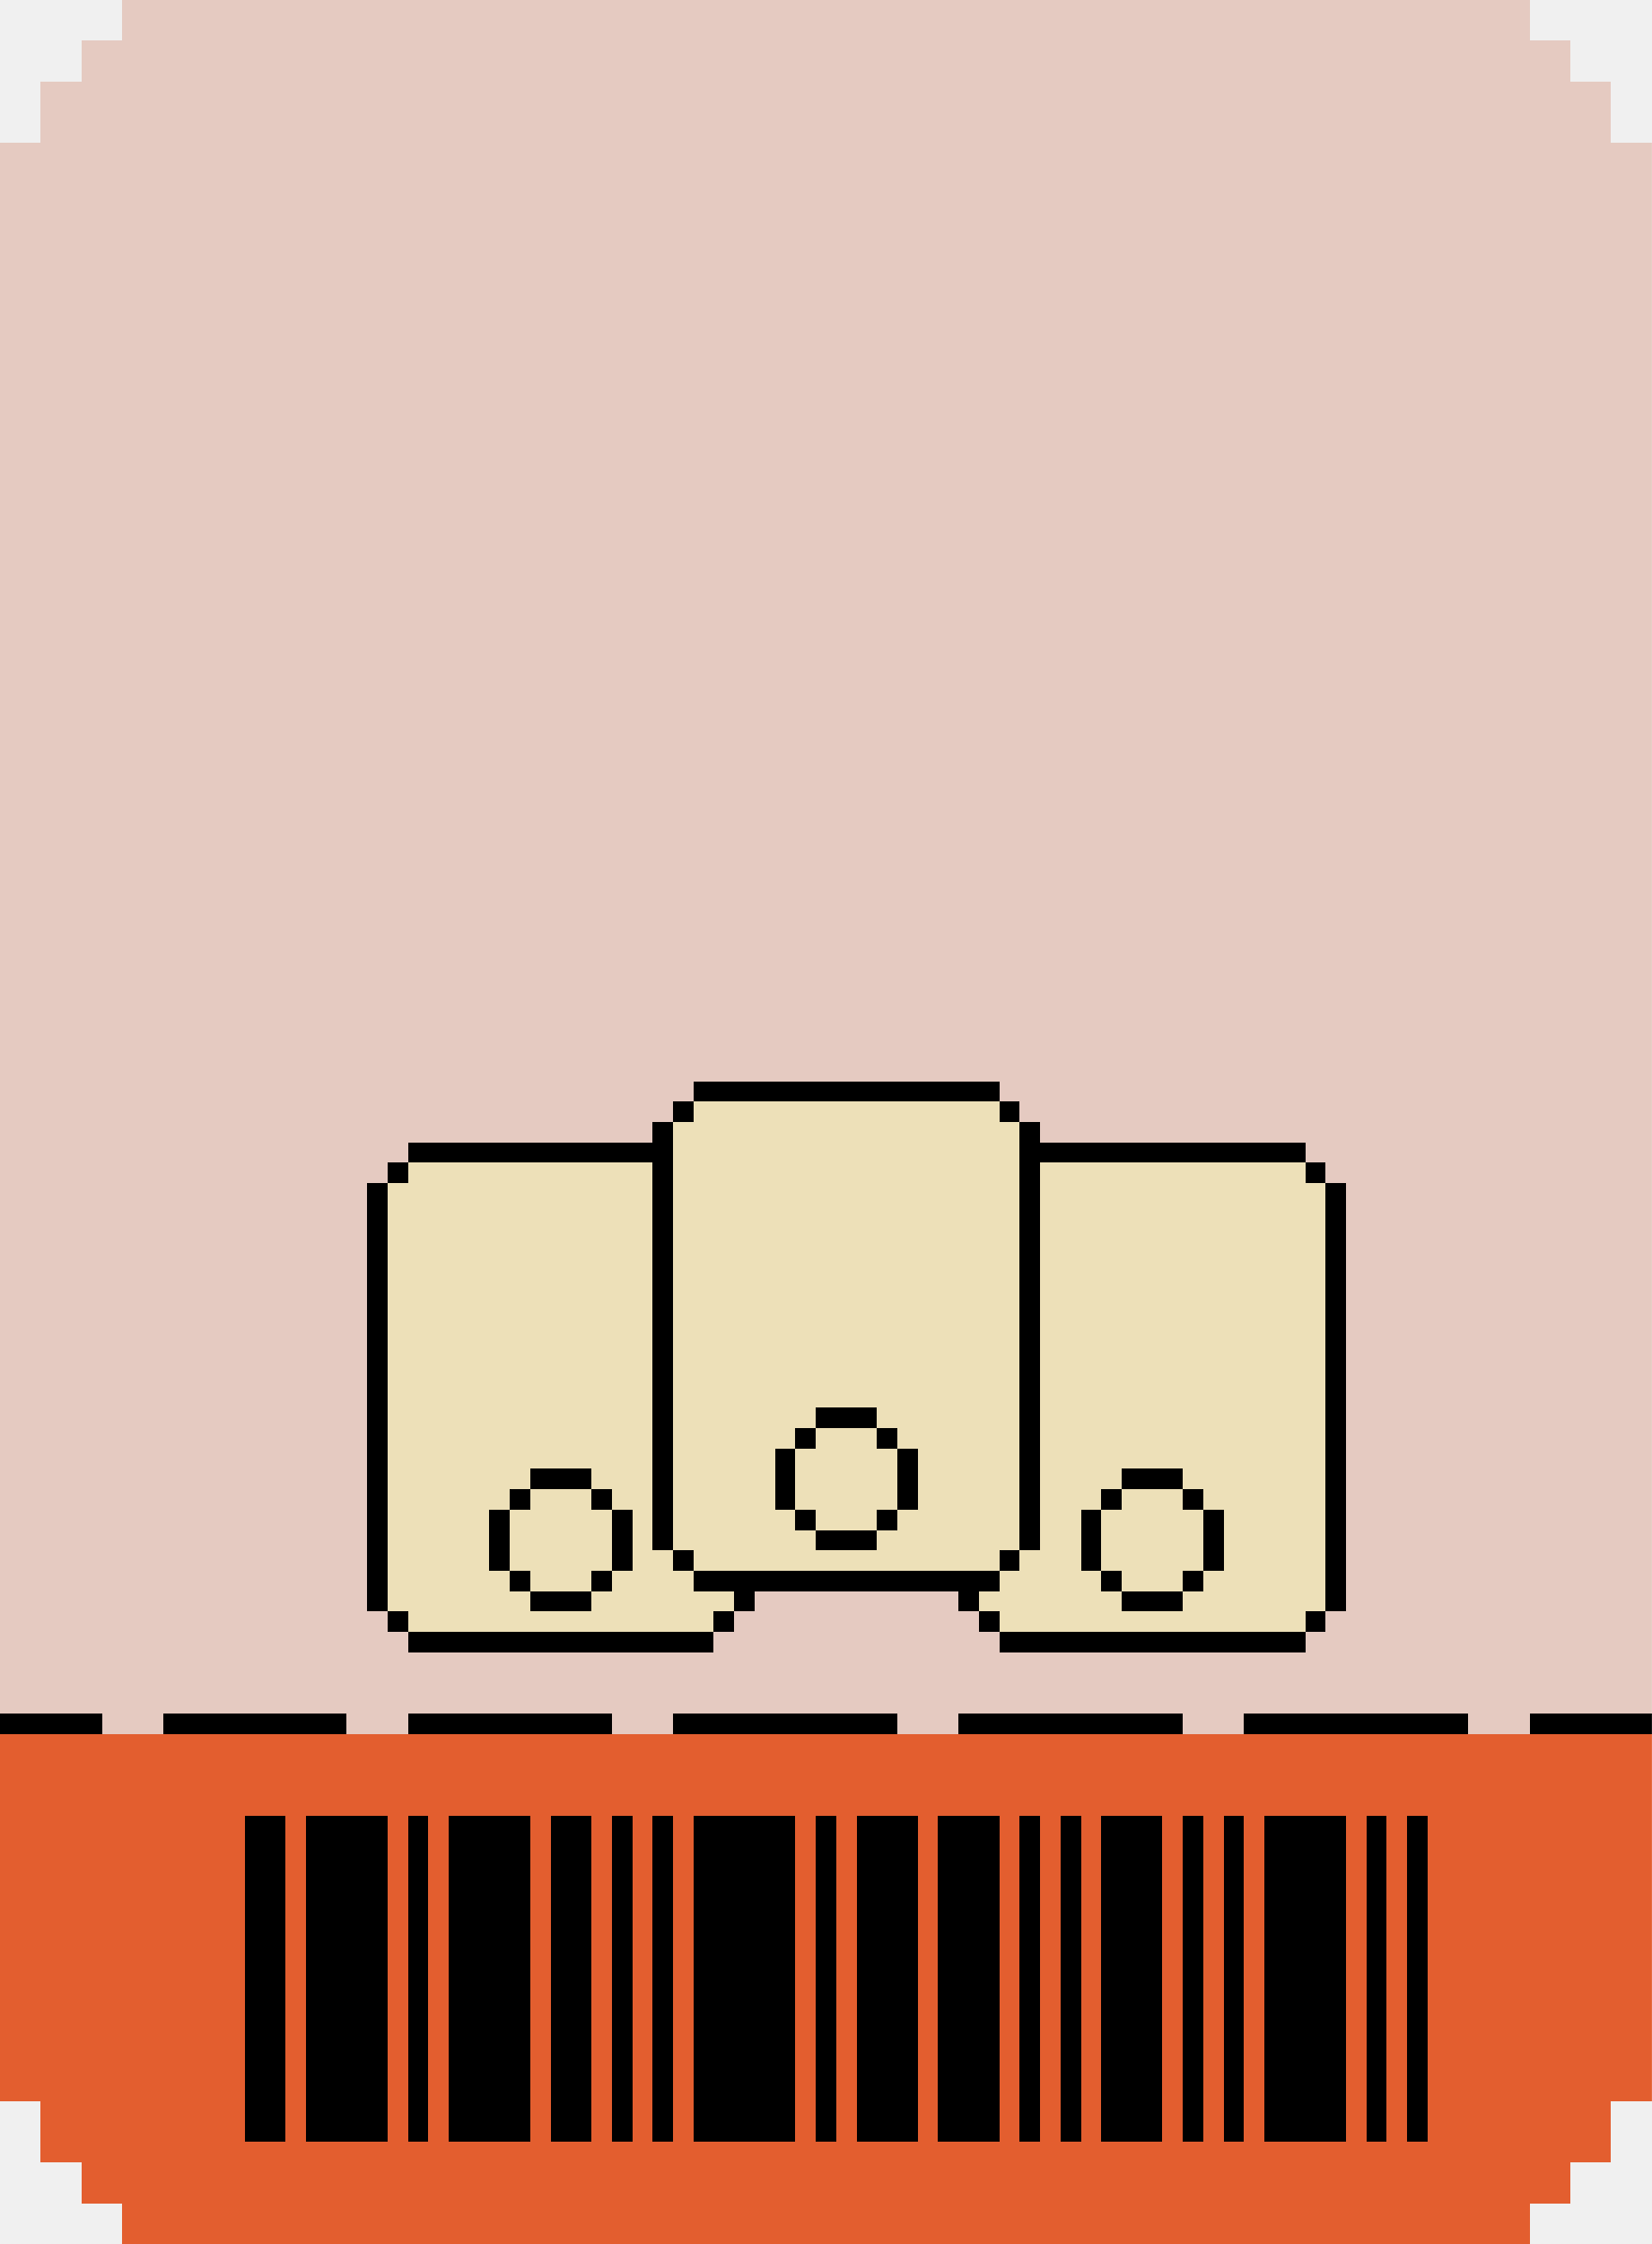
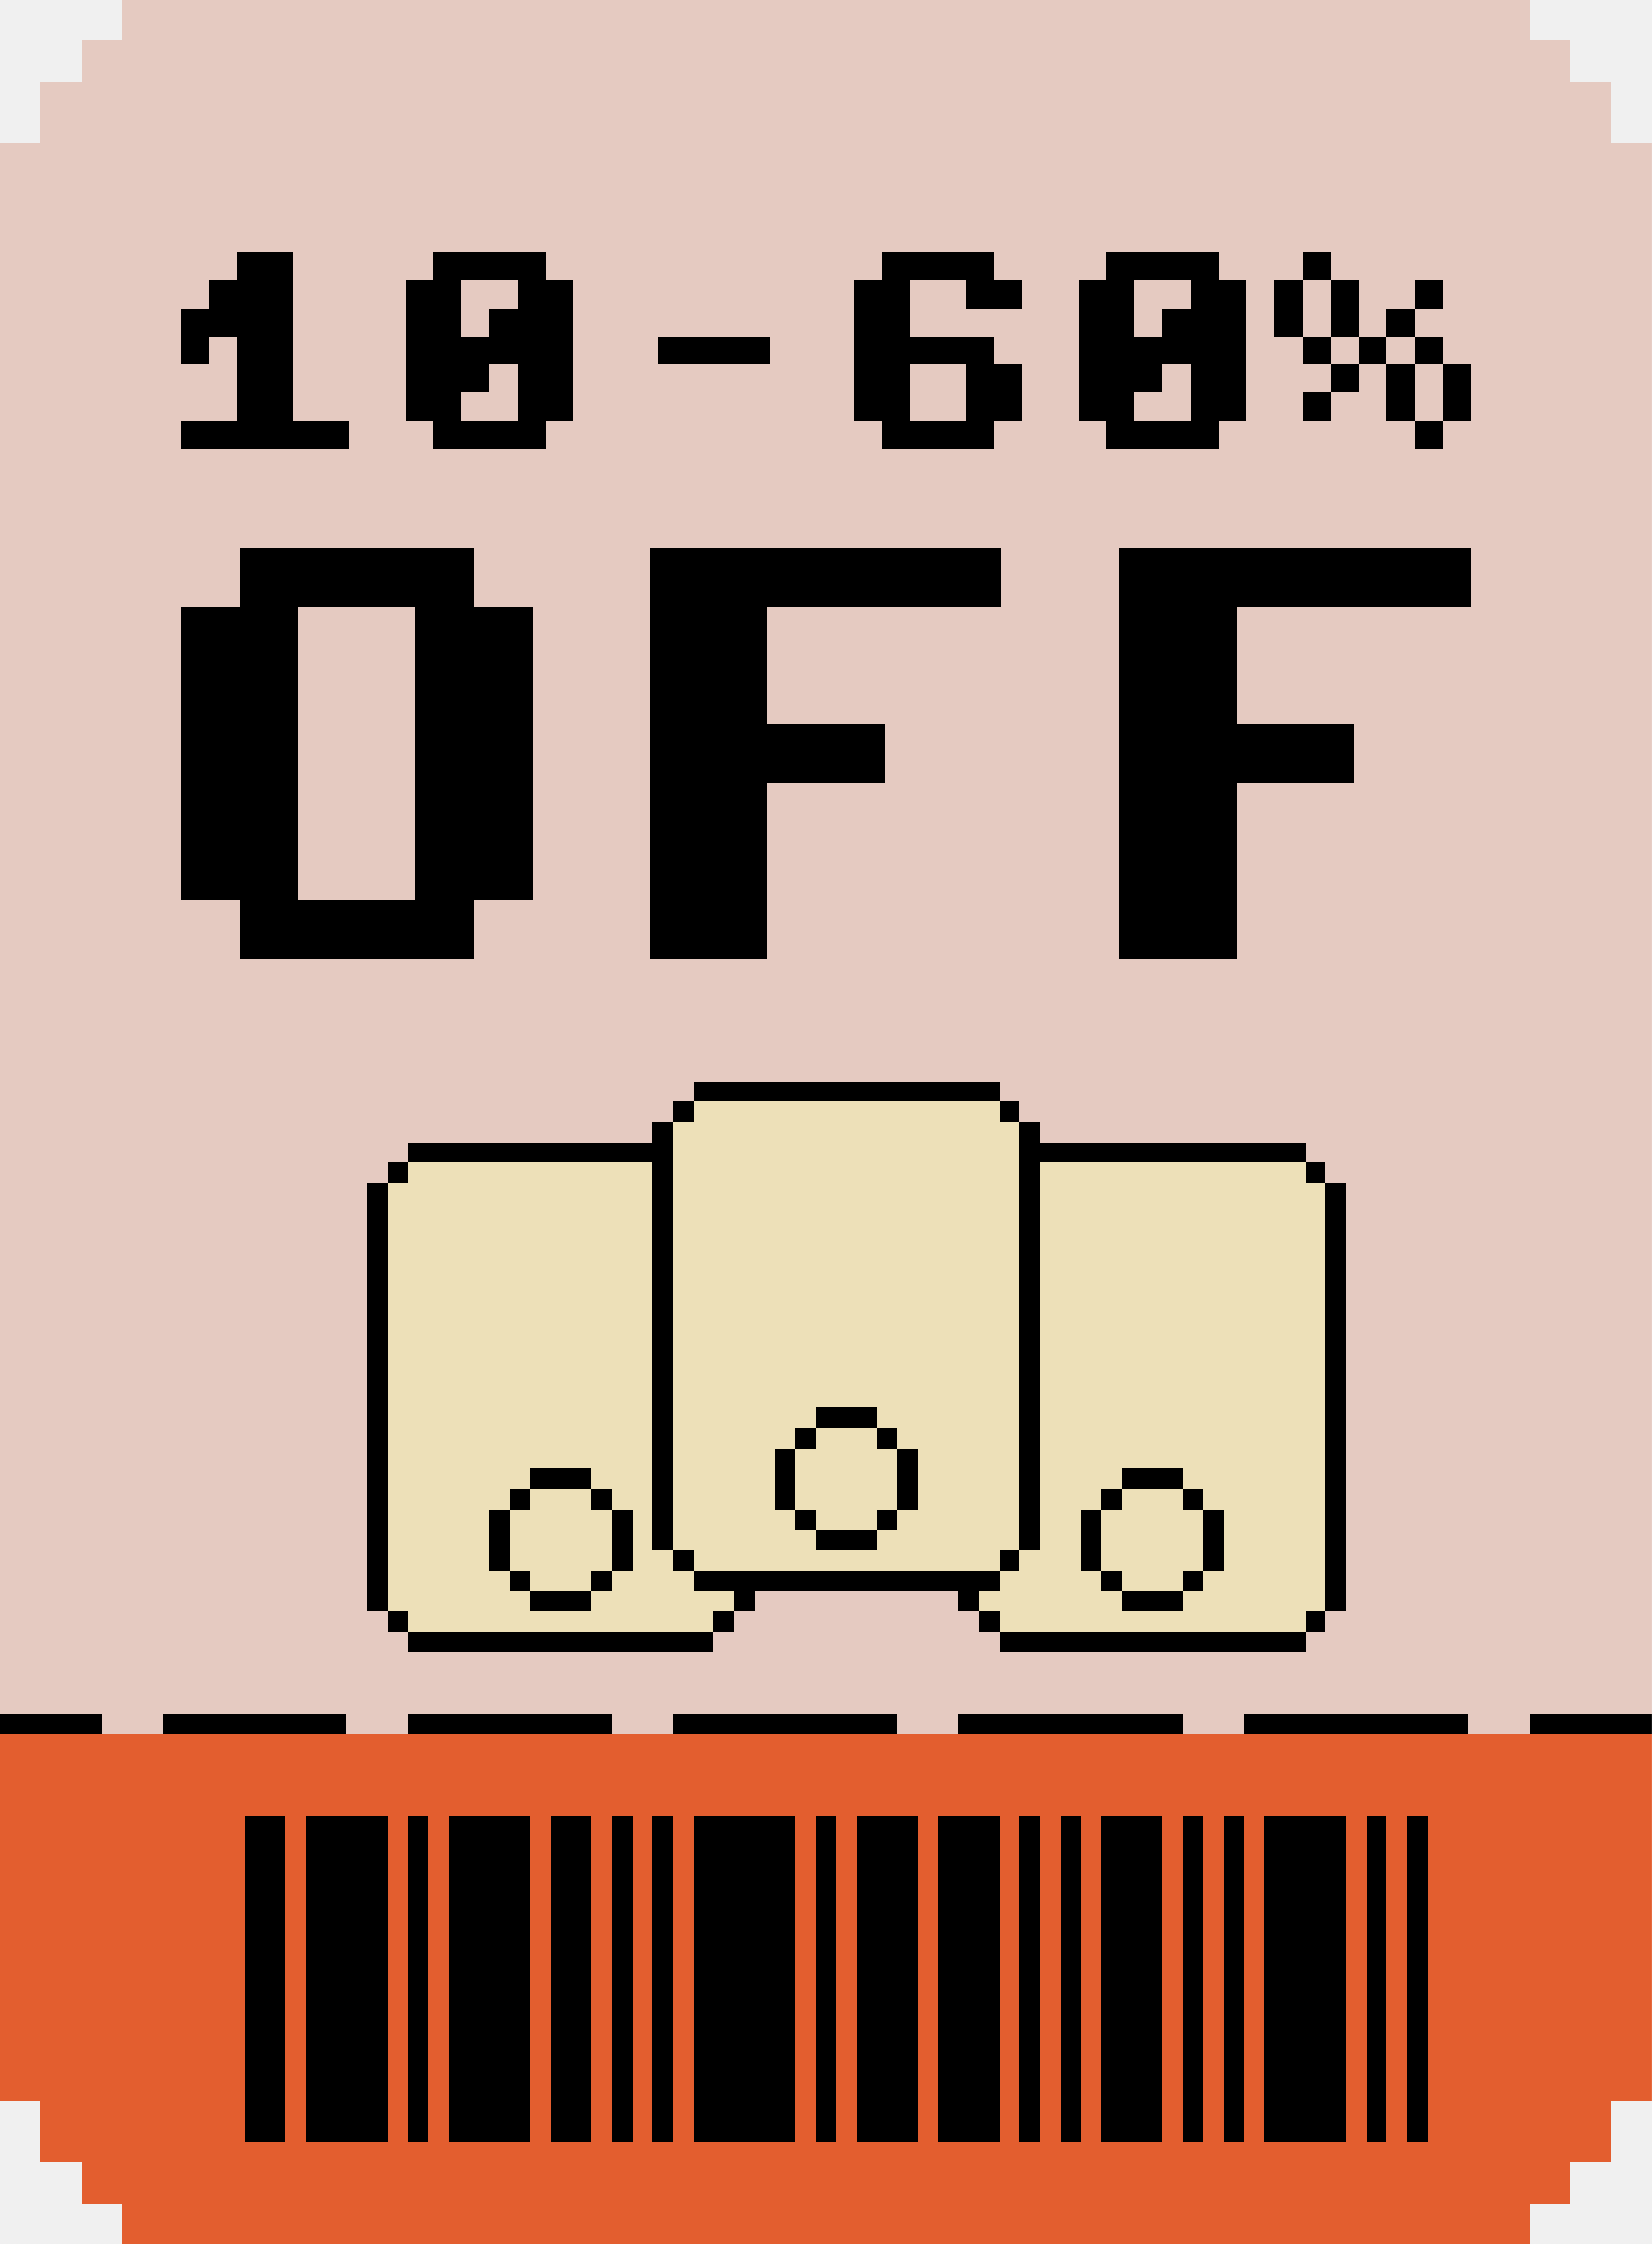
- <svg xmlns="http://www.w3.org/2000/svg" shape-rendering="crispEdges" preserveAspectRatio="none" overflow="visible" style="display: block;" width="81" height="110" viewBox="0 0 81 110" fill="none">
-   <g id="Ä°ndirim_kuponu " clip-path="url(#clip0_0_4)">
-     <path id="color_e5cac1_1" fill-rule="evenodd" clip-rule="evenodd" d="M6 0H75V2H77V4H79V7H81V84H75V85H72V84H61V85H58V84H47V85H44V84H33V85H30V84H20V85H17V84H8V85H5V84H0V7H2V4H4V2H6V1V0ZM35 53H34V54H33V55H32V56H20V57H19V58H18V79H19V80H20V81H35V80H36V79H37V78H47V79H48V80H49V81H64V80H65V79H66V58H65V57H64V56H51V55H50V54H49V53H36H35Z" fill="#E5CAC1" />
-     <path id="color_e35e2f_1" fill-rule="evenodd" clip-rule="evenodd" d="M0 85H81V103H79V106H77V108H75V110H6V108H4V106H2V103H0V86V85ZM13 89H12V105H14V89H13ZM16 89H15V105H19V89H17H16ZM21 89H20V105H21V90V89ZM23 89H22V105H26V89H24H23ZM28 89H27V105H29V89H28ZM31 89H30V105H31V90V89ZM33 89H32V105H33V90V89ZM35 89H34V105H39V89H36H35ZM41 89H40V105H41V90V89ZM43 89H42V105H45V89H44H43ZM47 89H46V105H49V89H48H47ZM51 89H50V105H51V90V89ZM53 89H52V105H53V90V89ZM55 89H54V105H57V89H56H55ZM59 89H58V105H59V90V89ZM61 89H60V105H61V90V89ZM63 89H62V105H66V89H64H63ZM68 89H67V105H68V90V89ZM70 89H69V105H70V90V89Z" fill="#E35E2F" />
-     <path id="color_ede0b8_1" fill-rule="evenodd" clip-rule="evenodd" d="M34 54H49V55H50V76H49V77H34V76H33V55H34V54ZM20 57H32V76H33V77H34V78H36V79H35V80H20V79H19V58H20V57ZM51 57H64V58H65V79H64V80H49V79H48V78H49V77H50V76H51V58V57ZM41 69H40V70H39V71H38V74H39V71H40V70H43V69H42H41ZM44 70H43V71H44V70ZM45 71H44V74H43V75H40V74H39V75H40V76H43V75H44V74H45V72V71ZM27 72H26V73H25V74H24V77H25V74H26V73H29V72H28H27ZM56 72H55V73H54V74H53V77H54V74H55V73H58V72H57H56ZM30 73H29V74H30V73ZM59 73H58V74H59V73ZM31 74H30V77H29V78H26V77H25V78H26V79H29V78H30V77H31V75V74ZM60 74H59V77H58V78H55V77H54V78H55V79H58V78H59V77H60V75V74Z" fill="#EDE0B8" />
-     <path id="color_000000_1" fill-rule="evenodd" clip-rule="evenodd" d="M34 53H49V54H34V53ZM33 54H34V55H33V54ZM49 54H50V55H49V54ZM32 55H33V76H32V57H20V56H32V55ZM50 55H51V56H64V57H51V76H50V56V55ZM19 57H20V58H19V57ZM64 57H65V58H64V57ZM18 58H19V79H18V59V58ZM65 58H66V79H65V59V58ZM40 69H43V70H40V69ZM39 70H40V71H39V70ZM43 70H44V71H43V70ZM38 71H39V74H38V72V71ZM44 71H45V74H44V72V71ZM26 72H29V73H26V72ZM55 72H58V73H55V72ZM25 73H26V74H25V73ZM29 73H30V74H29V73ZM54 73H55V74H54V73ZM58 73H59V74H58V73ZM24 74H25V77H24V75V74ZM30 74H31V77H30V75V74ZM39 74H40V75H39V74ZM43 74H44V75H43V74ZM53 74H54V77H53V75V74ZM59 74H60V77H59V75V74ZM40 75H43V76H40V75ZM33 76H34V77H33V76ZM49 76H50V77H49V76ZM25 77H26V78H25V77ZM29 77H30V78H29V77ZM34 77H49V78H48V79H47V78H37V79H36V78H34V77ZM54 77H55V78H54V77ZM58 77H59V78H58V77ZM26 78H29V79H26V78ZM55 78H58V79H55V78ZM19 79H20V80H19V79ZM35 79H36V80H35V79ZM48 79H49V80H48V79ZM64 79H65V80H64V79ZM20 80H35V81H20V80ZM49 80H64V81H49V80ZM0 84H5V85H0V84ZM8 84H17V85H8V84ZM20 84H30V85H20V84ZM33 84H44V85H33V84ZM47 84H58V85H47V84ZM61 84H72V85H61V84ZM75 84H81V85H75V84ZM12 89H14V105H12V90V89ZM15 89H19V105H15V90V89ZM20 89H21V105H20V90V89ZM22 89H26V105H22V90V89ZM27 89H29V105H27V90V89ZM30 89H31V105H30V90V89ZM32 89H33V105H32V90V89ZM34 89H39V105H34V90V89ZM40 89H41V105H40V90V89ZM42 89H45V105H42V90V89ZM46 89H49V105H46V90V89ZM50 89H51V105H50V90V89ZM52 89H53V105H52V90V89ZM54 89H57V105H54V90V89ZM58 89H59V105H58V90V89ZM60 89H61V105H60V90V89ZM62 89H66V105H62V90V89ZM67 89H68V105H67V90V89ZM69 89H70V105H69V90V89Z" fill="black" />
+ <svg xmlns="http://www.w3.org/2000/svg" shape-rendering="crispEdges" width="81" height="110" viewBox="0 0 81 110" fill="none">
+   <g id="COMMON-JOKERLER">
+     <g id="Ä°ndirim_kuponu " clip-path="url(#clip0_209_160)">
+       <path id="color_e5cac1_1" fill-rule="evenodd" clip-rule="evenodd" d="M6 0H75V2H77V4H79V7H81V84H75V85H72V84H61V85H58V84H47V85H44V84H33V85H30V84H20V85H17V84H8V85H5V84H0V7H2V4H4V2H6V1V0ZM35 53H34V54H33V55H32V56H20V57H19V58H18V79H19V80H20V81H35V80H36V79H37V78H47V79H48V80H49V81H64V80H65V79H66V58H65V57H64V56H51V55H50V54H49V53H36H35Z" fill="#E5CAC1" />
+       <path id="color_e35e2f_1" fill-rule="evenodd" clip-rule="evenodd" d="M0 85H81V103H79V106H77V108H75V110H6V108H4V106H2V103H0V86V85ZM13 89H12V105H14V89H13ZM16 89H15V105H19V89H17H16ZM21 89H20V105H21V90V89ZM23 89H22V105H26V89H24H23ZM28 89H27V105H29V89H28ZM31 89H30V105H31V90V89ZM33 89H32V105H33V90V89ZM35 89H34V105H39V89H36H35ZM41 89H40V105H41V90V89ZM43 89H42V105H45V89H44H43ZM47 89H46V105H49V89H48H47ZM51 89H50V105H51V90V89ZM53 89H52V105H53V90V89ZM55 89H54V105H57V89H56H55ZM59 89H58V105H59V90V89ZM61 89H60V105H61V90V89ZM63 89H62V105H66V89H64H63ZM68 89H67V105H68V90V89ZM70 89H69V105H70V90V89Z" fill="#E35E2F" />
+       <path id="color_ede0b8_1" fill-rule="evenodd" clip-rule="evenodd" d="M34 54H49V55H50V76H49V77H34V76H33V55H34V54ZM20 57H32V76H33V77H34V78H36V79H35V80H20V79H19V58H20V57ZM51 57H64V58H65V79H64V80H49V79H48V78H49V77H50V76H51V58V57ZM41 69H40V70H39V71H38V74H39V71H40V70H43V69H42H41ZM44 70H43V71H44V70ZM45 71H44V74H43V75H40V74H39V75H40V76H43V75H44V74H45V72V71ZM27 72H26V73H25V74H24V77H25V74H26V73H29V72H28H27ZM56 72H55V73H54V74H53V77H54V74H55V73H58V72H57H56ZM30 73H29V74H30V73ZM59 73H58V74H59V73ZM31 74H30V77H29V78H26V77H25V78H26V79H29V78H30V77H31V75V74ZM60 74H59V77H58V78H55V77H54V78H55V79H58V78H59V77H60V75V74Z" fill="#EDE0B8" />
+       <path id="color_000000_1" fill-rule="evenodd" clip-rule="evenodd" d="M34 53H49V54H34V53ZM33 54H34V55H33V54ZM49 54H50V55H49V54ZM32 55H33V76H32V57H20V56H32V55ZM50 55H51V56H64V57H51V76H50V56V55ZM19 57H20V58H19V57ZM64 57H65V58H64V57ZM18 58H19V79H18V59V58ZM65 58H66V79H65V59V58ZM40 69H43V70H40V69ZM39 70H40V71H39V70ZM43 70H44V71H43V70ZM38 71H39V74H38V72V71ZM44 71H45V74H44V72V71ZM26 72H29V73H26V72ZM55 72H58V73H55V72ZM25 73H26V74H25V73ZM29 73H30V74H29V73ZM54 73H55V74H54V73ZM58 73H59V74H58V73ZM24 74H25V77H24V75V74ZM30 74H31V77H30V75V74ZM39 74H40V75H39V74ZM43 74H44V75H43V74ZM53 74H54V77H53V75V74ZM59 74H60V77H59V75V74ZM40 75H43V76H40V75ZM33 76H34V77H33V76ZM49 76H50V77H49V76ZM25 77H26V78H25V77ZM29 77H30V78H29V77ZM34 77H49V78H48V79H47V78H37V79H36V78H34V77ZM54 77H55V78H54V77ZM58 77H59V78H58V77ZM26 78H29V79H26V78ZM55 78H58V79H55V78ZM19 79H20V80H19V79ZM35 79H36V80H35V79ZM48 79H49V80H48V79ZM64 79H65V80H64V79ZM20 80H35V81H20V80ZM49 80H64V81H49V80ZM0 84H5V85H0V84ZM8 84H17V85H8V84ZM20 84H30V85H20V84ZM33 84H44V85H33V84ZM47 84H58V85H47V84ZM61 84H72V85H61V84ZM75 84H81V85H75V84ZM12 89H14V105H12V90V89ZM15 89H19V105H15V90V89ZM20 89H21V105H20V90V89ZM22 89H26V105H22V90V89ZM27 89H29V105H27V90V89ZM30 89H31V105H30V90V89ZM32 89H33V105H32V90V89ZM34 89H39V105H34V90V89ZM40 89H41V105H40V90V89ZM42 89H45V105H42V90V89ZM46 89H49V105H46V90V89ZM50 89H51V105H50V90V89ZM52 89H53V105H52V90V89ZM54 89H57V105H54V90V89ZM58 89H59V105H58V90V89ZM60 89H61V105H60V90V89ZM62 89H66V105H62V90V89ZM67 89H68V105H67V90V89ZM69 89H70V105H69V90V89Z" fill="black" />
+       <path id="10-60%â¨OFF" d="M11.625 12.375H14.375V20.625H17.125V22H8.875V20.625H11.625V16.5H10.25V17.875H8.875V15.125H10.25V13.75H11.625V12.375ZM25.375 13.75H22.625V16.5H24V15.125H25.375V13.75ZM21.25 12.375H26.75V13.75H28.125V20.625H26.75V22H21.25V20.625H19.875V13.75H21.25V12.375ZM25.375 17.875H24V19.25H22.625V20.625H25.375V17.875ZM32.25 16.5H37.75V17.875H32.25V16.5ZM43.25 12.375H48.75V13.75H50.125V15.125H47.375V13.75H44.625V16.5H48.75V17.875H50.125V20.625H48.75V22H43.25V20.625H41.875V13.75H43.25V12.375ZM47.375 17.875H44.625V20.625H47.375V17.875ZM58.375 13.75H55.625V16.5H57V15.125H58.375V13.75ZM54.25 12.375H59.75V13.75H61.125V20.625H59.75V22H54.25V20.625H52.875V13.75H54.25V12.375ZM58.375 17.875H57V19.25H55.625V20.625H58.375V17.875ZM70.75 17.875H72.125V20.625H70.75V17.875ZM69.375 20.625H70.75V22H69.375V20.625ZM68 17.875H69.375V20.625H68V17.875ZM69.375 16.5H70.75V17.875H69.375V16.5ZM63.875 19.25H65.25V20.625H63.875V19.25ZM65.25 17.875H66.625V19.25H65.25V17.875ZM66.625 16.5H68V17.875H66.625V16.5ZM68 15.125H69.375V16.5H68V15.125ZM69.375 13.75H70.75V15.125H69.375V13.75ZM65.25 13.75H66.625V16.5H65.25V13.75ZM63.875 16.5H65.25V17.875H63.875V16.5ZM62.5 13.75H63.875V16.5H62.5V13.75ZM63.875 12.375H65.25V13.75H63.875V12.375ZM11.75 26.875H23.25V29.75H26.125V44.125H23.25V47H11.75V44.125H8.875V29.75H11.75V26.875ZM20.375 29.75H14.625V44.125H20.375V29.75ZM31.875 26.875H49.125V29.75H37.625V35.5H43.375V38.375H37.625V47H31.875V26.875ZM54.875 26.875H72.125V29.75H60.625V35.5H66.375V38.375H60.625V47H54.875V26.875Z" fill="black" />
+     </g>
  </g>
  <defs>
-     <clipPath id="clip0_0_4">
+     <clipPath id="clip0_209_160">
      <rect width="81" height="110" fill="white" />
    </clipPath>
  </defs>
</svg>
